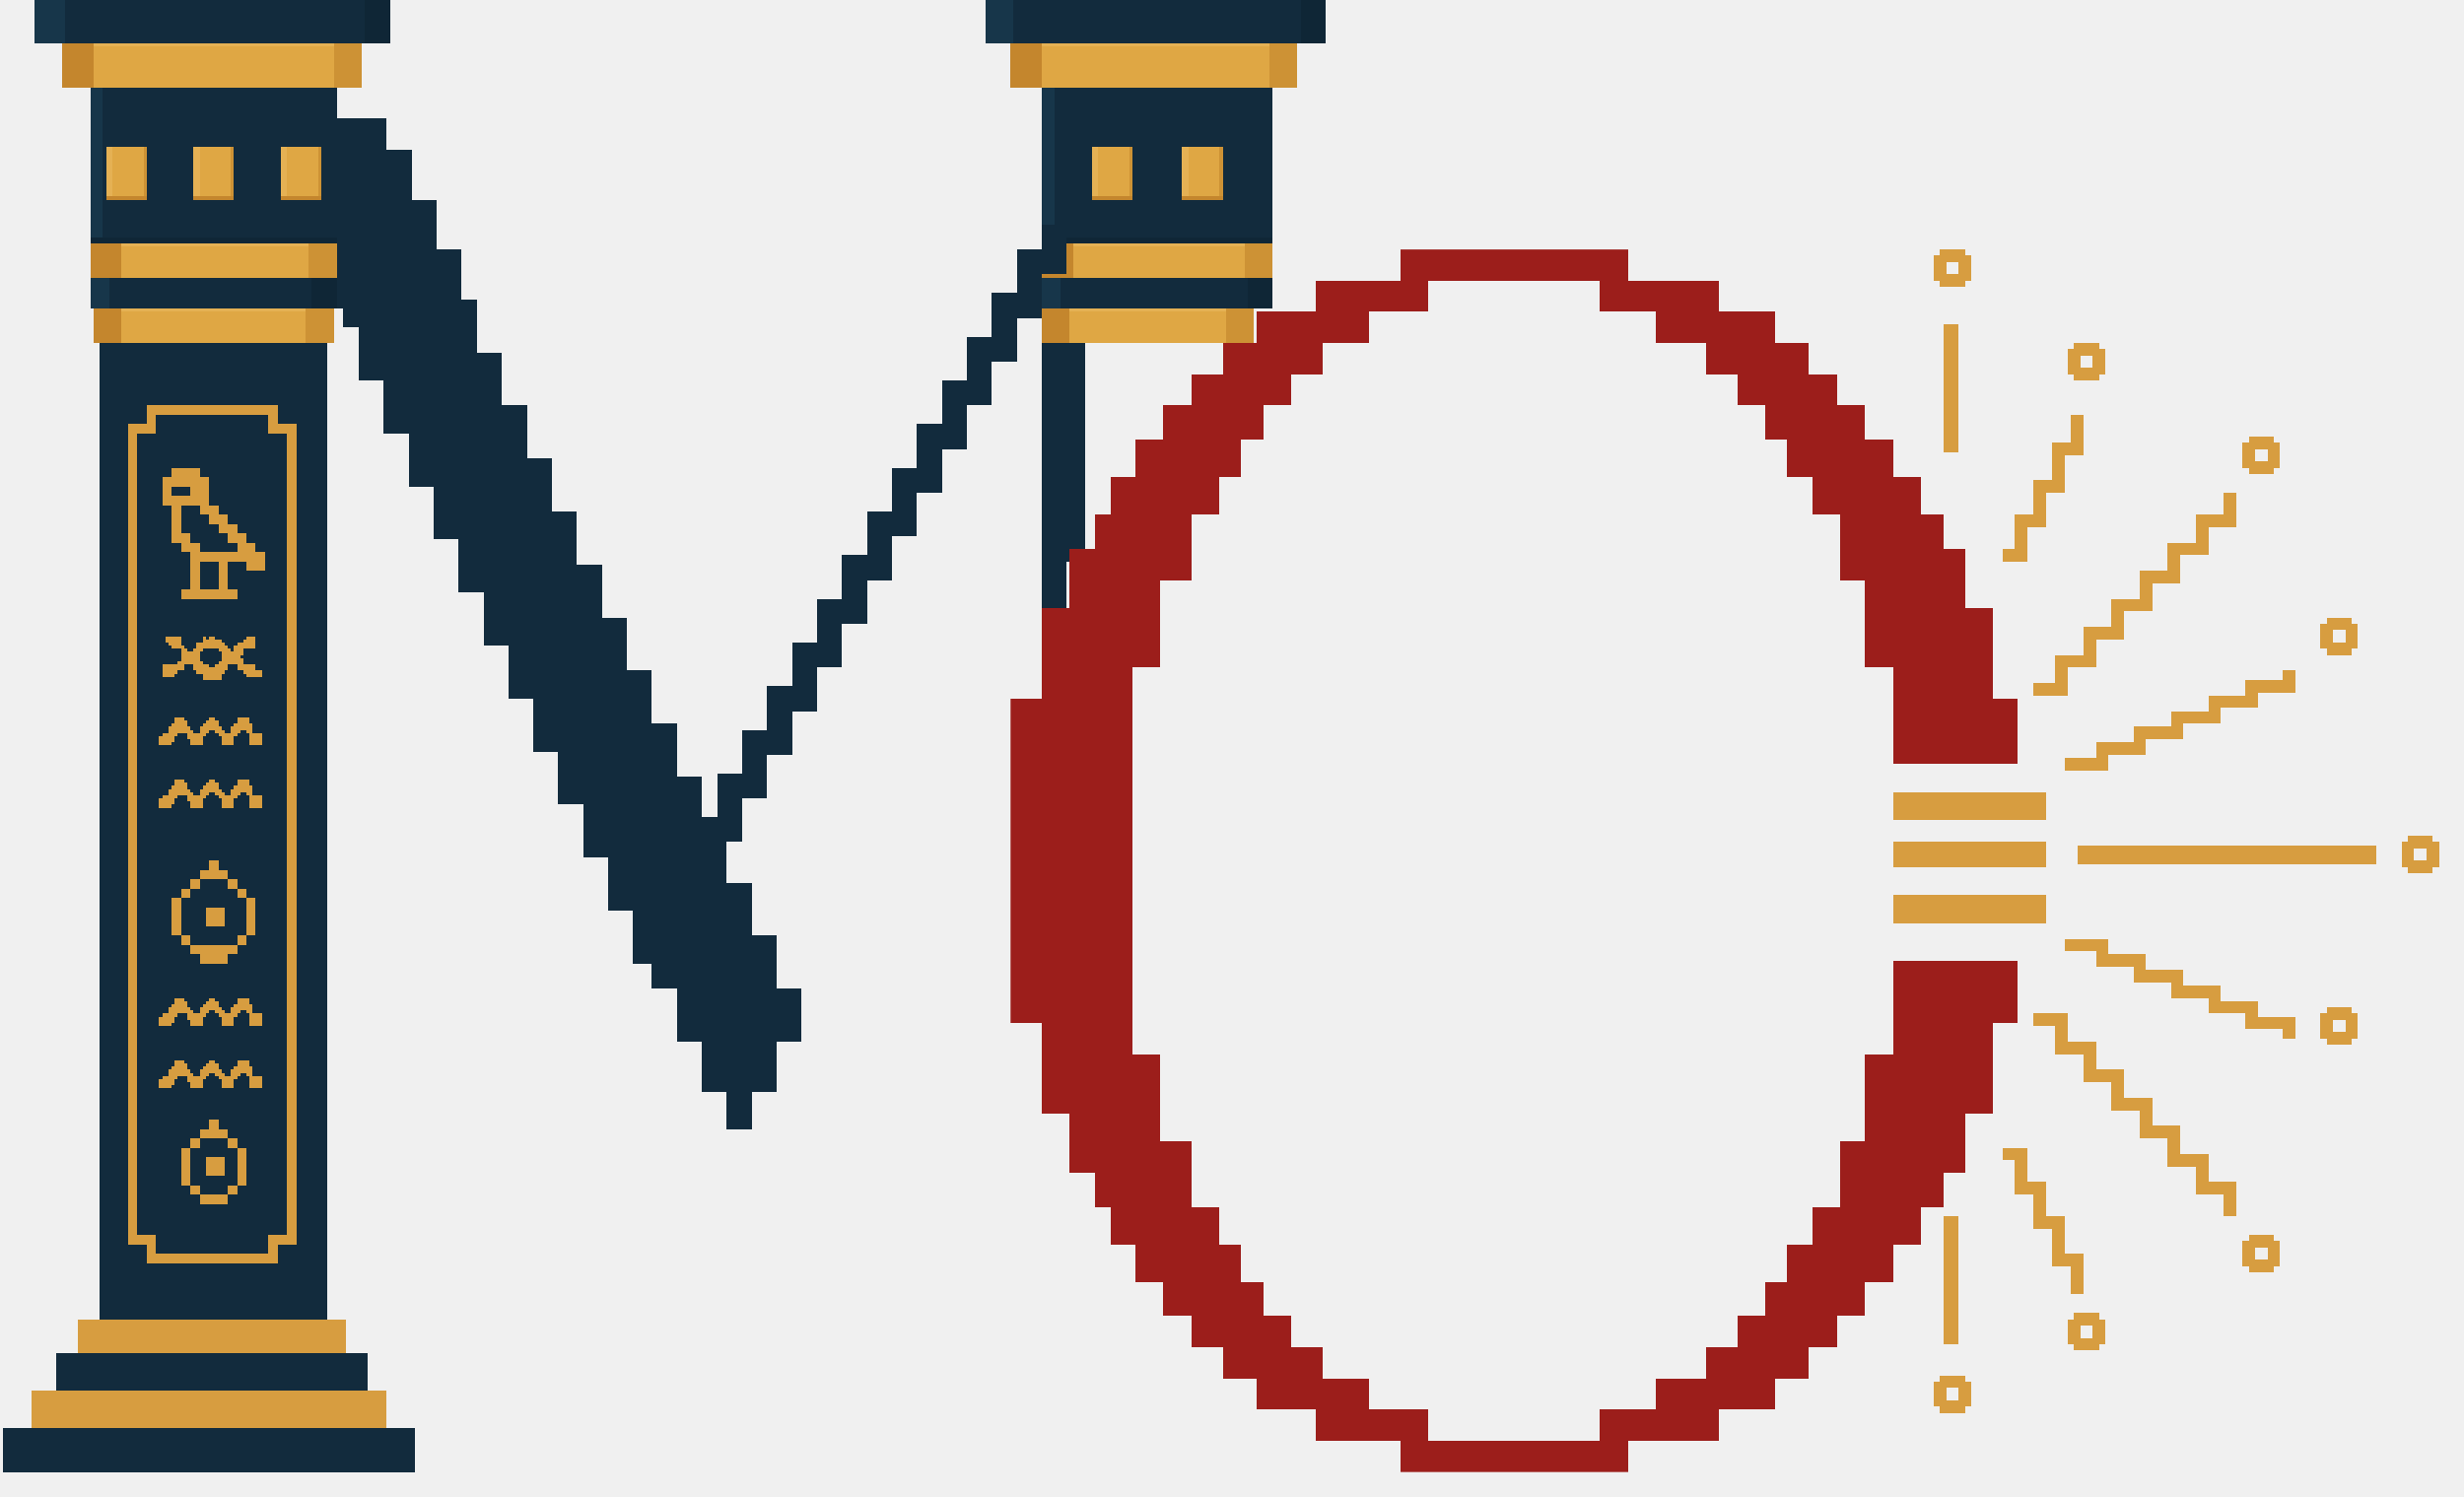
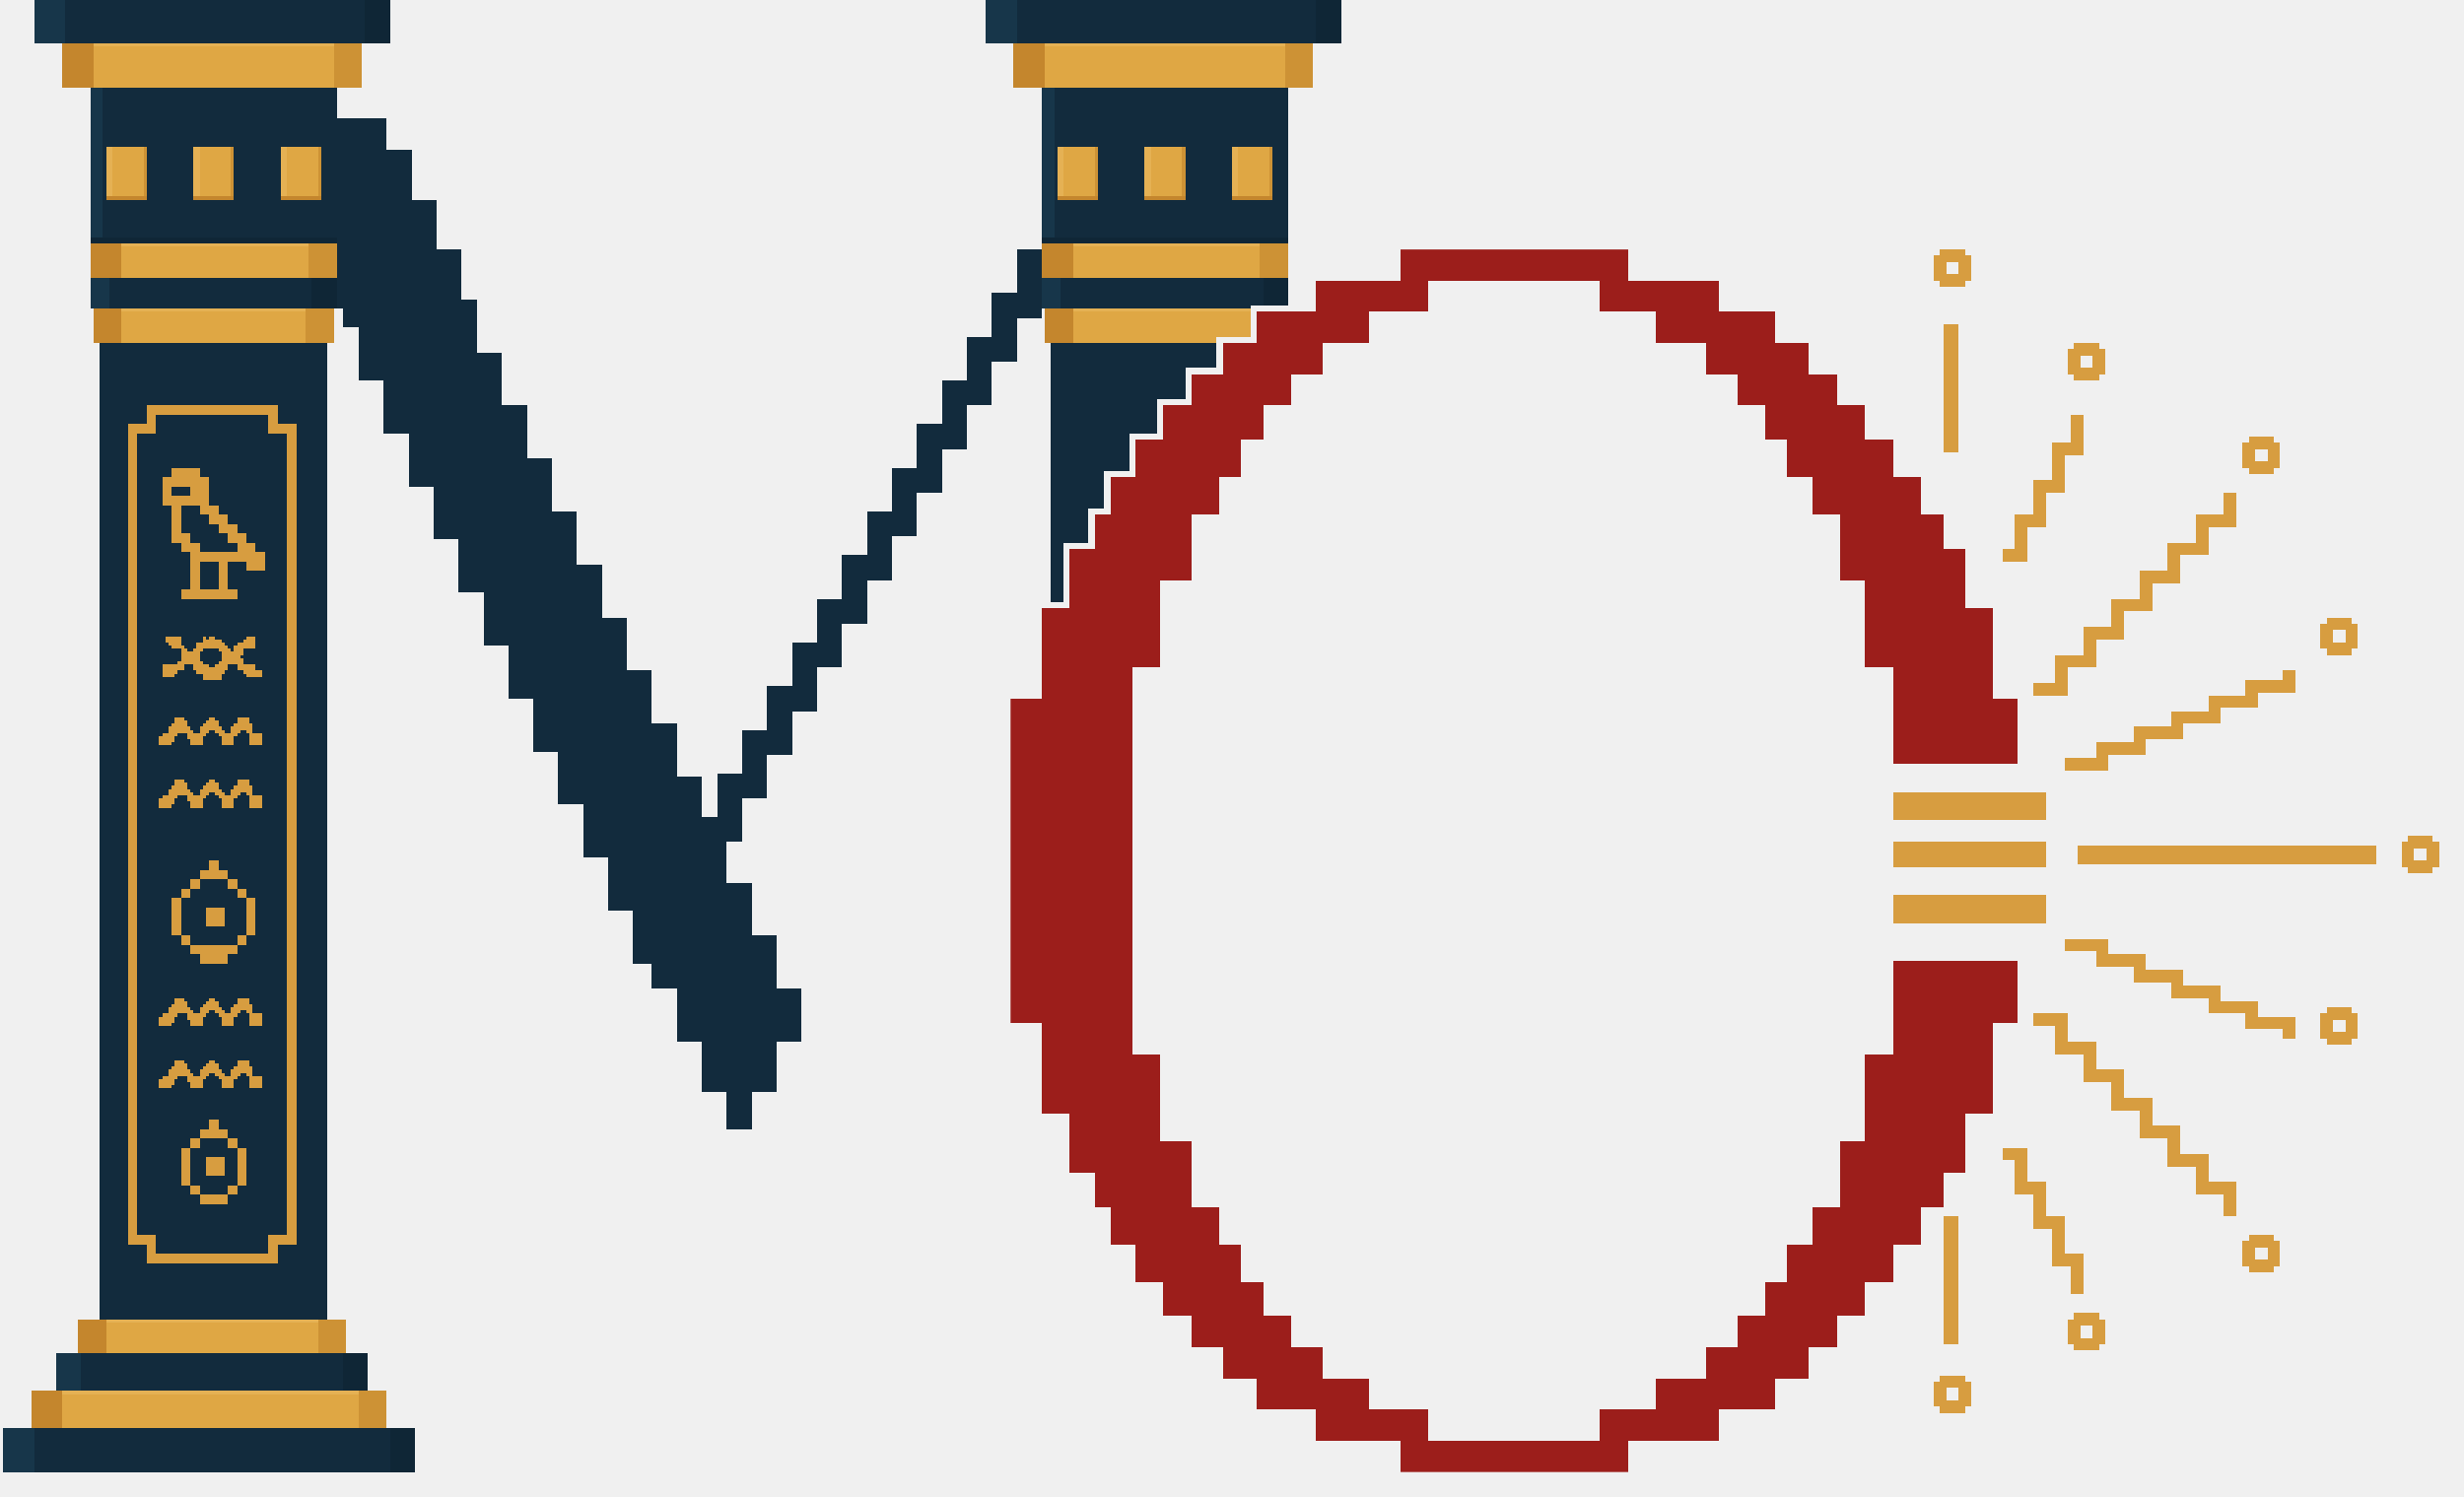
<svg xmlns="http://www.w3.org/2000/svg" shape-rendering="crispEdges" viewBox="0 0 790 480">
  <mask id="a" height="392" maskUnits="userSpaceOnUse" width="332" x="0" y="0">
    <path d="m0 0h332v392h-332z" fill="#fff" shape-rendering="crispEdges" />
    <path d="m283 165h49v63h-49z" shape-rendering="crispEdges" />
+   </mask>
+   <mask id="right-m-clearance" height="480" maskUnits="userSpaceOnUse" width="790" x="0" y="0">
+     <path d="M0 0h790v480H0z" fill="#fff" />
+     <path d="m125 0h73v10h29v10h18v10h11v10h9v10h9v11h9v12h9v12h7v11h7v19h9v29h8v104h-8v29h-9v19h-7v11h-7v12h-9v12h-9v11h-9v10h-9v10h-11v10h-18v10h-29v10h-73v-10H98v-10H79v-10H68v-10H58v-10h-9v-11h-9v-12h-8v-12h-5v-11h-8v-19h-9v-29H0V144h10v-29h9V96h8V85h5V73h8V61h9V50h9V40h10V30h11V20h19V10h27z" fill="#000" stroke="#000" stroke-linejoin="miter" stroke-width="4" transform="translate(324 80)" />
  </mask>
  <path d="M11 0h114v14H11z" fill="#122b3d" />
  <path d="M11 0h10v14H11z" fill="#17364a" />
  <path d="M117 0h8v14h-8z" fill="#0f2636" />
  <path d="M20 14h96v14H20z" fill="#dfa744" />
  <path d="M20 14h10v14H20z" fill="#c4862d" />
  <path d="M107 14h9v14h-9z" fill="#cd9235" />
  <path d="M30 14h77v1H30z" fill="#e5b154" />
  <path d="M29 28h79v10H29zM29 38h79v40H29z" fill="#122b3d" />
  <path d="M29 28h4v10h-4zM29 38h4v40h-4z" fill="#17364a" />
  <path d="M29 76h79v2H29z" fill="#0f2636" />
  <path d="M34 47h13v17H34zm28 0h13v17H62zm28 0h13v17H90z" fill="#dfa744" />
  <path d="M34 47h2v16h-2zm28 0h2v16h-2zm28 0h2v16h-2z" fill="#e5b154" />
  <path d="M46 47h1v17h-1zm28 0h1v17h-1zm28 0h1v17h-1z" fill="#cd9235" />
  <path d="M34 63h13v1H34zm28 0h13v1H62zm28 0h13v1H90z" fill="#c4862d" />
  <path d="M29 78h79v11H29z" fill="#dfa744" />
  <path d="M29 78h10v11H29z" fill="#c4862d" />
  <path d="M99 78h9v11h-9z" fill="#cd9235" />
  <path d="M39 78h60v1H39z" fill="#e5b154" />
  <path d="M29 89h79v10H29z" fill="#122b3d" />
  <path d="M29 89h6v10h-6z" fill="#17364a" />
  <path d="M100 89h8v10h-8z" fill="#0f2636" />
  <path d="M30 99h77v11H30z" fill="#dfa744" />
  <path d="M30 99h9v11H30z" fill="#c4862d" />
  <path d="M98 99h9v11h-9z" fill="#cd9235" />
  <path d="M39 99h59v1H39z" fill="#e5b154" />
  <path d="m32 110h73v313h-73z" fill="#122b3d" />
  <g fill="#d79d40" transform="translate(41 130)">
    <path d="m6 0h42v6h6v263h-6v6h-42v-6h-6v-263h6zm3 3h36v6h6v257h-6v6h-36v-6h-6v-257h6z" fill-rule="evenodd" />
    <path d="m14 20h9v3h-9zm-3 3h15v3h-15zm0 3h3v3h-3zm9 0h6v3h-6zm-9 3h15v3h-15zm3 3h3v3h-3zm9 0h6v3h-6zm-9 3h3v3h-3zm12 0h6v3h-6zm-12 3h3v3h-3zm15 0h6v3h-6zm-15 3h6v3h-6zm18 0h6v3h-6zm-15 3h6v3h-6zm18 0h6v3h-6zm-15 3h24v3h-24zm0 3h3v3h-3zm9 0h3v3h-3zm9 0h6v3h-6zm-18 3h3v3h-3zm9 0h3v3h-3zm-9 3h3v3h-3zm9 0h3v3h-3zm-12 3h18v3h-18z" />
    <path d="m12 74h5v1h-5zm12 0h1v1h-1zm2 0h2v1h-2zm12 0h3v1h-3zm-26 1h5v1h-5zm12 0h6v1h-6zm13 0h4v1h-4zm-24 1h4v1h-4zm9 0h9v1h-9zm13 0h6v1h-6zm-21 1h4v1h-4zm8 0h10v1h-10zm12 0h7v1h-7zm-17 1h2v1h-2zm4 0h3v1h-3zm8 0h4v1h-4zm5 0h3v1h-3zm-17 1h6v1h-6zm13 0h7v1h-7zm-13 1h6v1h-6zm13 0h6v1h-6zm-13 1h6v1h-6zm13 0h7v1h-7zm-14 1h8v1h-8zm13 0h8v1h-8zm-18 1h7v1h-7zm10 0h5v1h-5zm7 0h4v1h-4zm7 0h6v1h-6zm-24 1h7v1h-7zm10 0h11v1h-11zm14 0h6v1h-6zm-24 1h5v1h-5zm11 0h9v1h-9zm15 0h6v1h-6zm-26 1h4v1h-4zm13 0h6v1h-6zm14 0h5v1h-5zm-14 1h6v1h-6z" />
    <path d="m15 100h3v1h-3zm11 0h2v1h-2zm9 0h4v1h-4zm-20 1h4v1h-4zm10 0h4v1h-4zm10 0h4v1h-4zm-21 1h5v1h-5zm10 0h5v1h-5zm10 0h6v1h-6zm-21 1h7v1h-7zm10 0h7v1h-7zm10 0h7v1h-7zm-20 1h8v1h-8zm10 0h3v1h-3zm5 0h3v1h-3zm5 0h3v1h-3zm5 0h2v1h-2zm-27 1h5v1h-5zm8 0h6v1h-6zm10 0h6v1h-6zm10 0h4v1h-4zm-29 1h5v1h-5zm9 0h5v1h-5zm11 0h4v1h-4zm9 0h4v1h-4zm-29 1h5v1h-5zm10 0h4v1h-4zm10 0h4v1h-4zm9 0h4v1h-4zm-29 1h4v1h-4zm10 0h4v1h-4zm10 0h4v1h-4zm9 0h4v1h-4z" />
    <path d="M15 100h3v1h-3zM26 100h2v1h-2zM35 100h4v1h-4zM15 101h4v1h-4zM25 101h4v1h-4zM35 101h4v1h-4zM14 102h5v1h-5zM24 102h5v1h-5zM34 102h6v1h-6zM13 103h7v1h-7zM23 103h7v1h-7zM33 103h7v1h-7zM13 104h8v1h-8zM23 104h3v1h-3zM28 104h3v1h-3zM33 104h3v1h-3zM38 104h2v1h-2zM11 105h5v1h-5zM19 105h6v1h-6zM29 105h6v1h-6zM39 105h4v1h-4zM10 106h5v1h-5zM19 106h5v1h-5zM30 106h4v1h-4zM39 106h4v1h-4zM10 107h5v1h-5zM20 107h4v1h-4zM30 107h4v1h-4zM39 107h4v1h-4zM10 108h4v1h-4zM20 108h4v1h-4zM30 108h4v1h-4zM39 108h4v1h-4z" transform="translate(0 20)" />
    <path d="M15 100h3v1h-3zM26 100h2v1h-2zM35 100h4v1h-4zM15 101h4v1h-4zM25 101h4v1h-4zM35 101h4v1h-4zM14 102h5v1h-5zM24 102h5v1h-5zM34 102h6v1h-6zM13 103h7v1h-7zM23 103h7v1h-7zM33 103h7v1h-7zM13 104h8v1h-8zM23 104h3v1h-3zM28 104h3v1h-3zM33 104h3v1h-3zM38 104h2v1h-2zM11 105h5v1h-5zM19 105h6v1h-6zM29 105h6v1h-6zM39 105h4v1h-4zM10 106h5v1h-5zM19 106h5v1h-5zM30 106h4v1h-4zM39 106h4v1h-4zM10 107h5v1h-5zM20 107h4v1h-4zM30 107h4v1h-4zM39 107h4v1h-4zM10 108h4v1h-4zM20 108h4v1h-4zM30 108h4v1h-4zM39 108h4v1h-4z" transform="translate(0 90)" />
    <path d="M15 100h3v1h-3zM26 100h2v1h-2zM35 100h4v1h-4zM15 101h4v1h-4zM25 101h4v1h-4zM35 101h4v1h-4zM14 102h5v1h-5zM24 102h5v1h-5zM34 102h6v1h-6zM13 103h7v1h-7zM23 103h7v1h-7zM33 103h7v1h-7zM13 104h8v1h-8zM23 104h3v1h-3zM28 104h3v1h-3zM33 104h3v1h-3zM38 104h2v1h-2zM11 105h5v1h-5zM19 105h6v1h-6zM29 105h6v1h-6zM39 105h4v1h-4zM10 106h5v1h-5zM19 106h5v1h-5zM30 106h4v1h-4zM39 106h4v1h-4zM10 107h5v1h-5zM20 107h4v1h-4zM30 107h4v1h-4zM39 107h4v1h-4zM10 108h4v1h-4zM20 108h4v1h-4zM30 108h4v1h-4zM39 108h4v1h-4z" transform="translate(0 110)" />
    <path d="m26 146h3v3h-3zm-3 3h9v3h-9zm-3 3h3v3h-3zm12 0h3v3h-3zm-15 3h3v3h-3zm18 0h3v3h-3zm-21 3h3v3h-3zm24 0h3v3h-3zm-24 3h3v3h-3zm11 0h6v6h-6zm13 0h3v3h-3zm-24 3h3v3h-3zm24 0h3v3h-3zm-24 3h3v3h-3zm24 0h3v3h-3zm-21 3h3v3h-3zm18 0h3v3h-3zm-15 3h15v3h-15zm3 3h9v3h-9z" />
    <path d="m26 229h3v3h-3zm-3 3h9v3h-9zm-3 3h3v3h-3zm12 0h3v3h-3zm-15 3h3v3h-3zm18 0h3v3h-3zm-18 3h3v3h-3zm8 0h6v6h-6zm10 0h3v3h-3zm-18 3h3v3h-3zm18 0h3v3h-3zm-18 3h3v3h-3zm18 0h3v3h-3zm-15 3h3v3h-3zm12 0h3v3h-3zm-9 3h9v3h-9z" />
  </g>
-   <path d="m25 423h86v11h-86z" fill="#d79d40" />
-   <path d="m18 434h100v12h-100z" fill="#122b3d" />
-   <path d="m10 446h114v12h-114z" fill="#d79d40" />
-   <path d="m1 458h132v14h-132z" fill="#122b3d" />
-   <g transform="translate(316)">
-     <path d="M0 0h109v14H0z" fill="#122b3d" />
-     <path d="M0 0h9v14H0z" fill="#17364a" />
-     <path d="M101 0h8v14h-8z" fill="#0f2636" />
-     <path d="M8 14h92v14H8z" fill="#dfa744" />
-     <path d="M8 14h10v14H8z" fill="#c4862d" />
-     <path d="M91 14h9v14h-9z" fill="#cd9235" />
-     <path d="M18 14h73v1H18z" fill="#e5b154" />
-     <path d="M18 28h74v10H18zM18 38h74v40H18z" fill="#122b3d" />
-     <path d="M18 28h4v10h-4zM18 38h4v40h-4z" fill="#17364a" />
-     <path d="M18 76h74v2H18z" fill="#0f2636" />
-     <path d="M34 47h13v17H34zm29 0h13v17H63z" fill="#dfa744" />
-     <path d="M34 47h2v16h-2zm29 0h2v16h-2z" fill="#e5b154" />
-     <path d="M46 47h1v17h-1zm29 0h1v17h-1z" fill="#cd9235" />
-     <path d="M34 63h13v1H34zm29 0h13v1H63z" fill="#c4862d" />
-     <path d="M18 78h74v11H18z" fill="#dfa744" />
-     <path d="M18 78h10v11H18z" fill="#c4862d" />
-     <path d="M83 78h9v11h-9z" fill="#cd9235" />
-     <path d="M28 78h55v1H28z" fill="#e5b154" />
-     <path d="M18 89h74v10H18z" fill="#122b3d" />
-     <path d="M18 89h6v10h-6z" fill="#17364a" />
-     <path d="M84 89h8v10h-8z" fill="#0f2636" />
-     <path d="M18 99h68v11H18z" fill="#dfa744" />
-     <path d="M18 99h9v11H18z" fill="#c4862d" />
-     <path d="M77 99h9v11h-9z" fill="#cd9235" />
-     <path d="M27 99h50v1H27z" fill="#e5b154" />
-     <path d="M18 110h14v70H18zM18 180h8v16H18z" fill="#122b3d" />
+   <g>
+     <path d="M25 423h86v11H25z" fill="#dfa744" />
+     <path d="M25 423h9v11h-9z" fill="#c4862d" />
+     <path d="M102 423h9v11h-9z" fill="#cd9235" />
+     <path d="M34 423h68v1H34z" fill="#e5b154" />
+     <path d="M18 434h100v12H18z" fill="#122b3d" />
+     <path d="M18 434h8v12h-8z" fill="#17364a" />
+     <path d="M110 434h8v12h-8z" fill="#0f2636" />
+     <path d="M10 446h114v12H10z" fill="#dfa744" />
+     <path d="M10 446h10v12H10z" fill="#c4862d" />
+     <path d="M115 446h9v12h-9z" fill="#cd9235" />
+     <path d="M20 446h95v1H20z" fill="#e5b154" />
+     <path d="M1 458h132v14H1z" fill="#122b3d" />
+     <path d="M1 458h10v14H1z" fill="#17364a" />
+     <path d="M125 458h8v14h-8z" fill="#0f2636" />
  </g>
  <g fill="#122b3d" transform="translate(104)">
    <path d="M3 38H19V48H27V64H35V80H43V96H48V113H56V130H64V147H72V164H80V181H88V198H96V215H104V232H112V249H120V266H128V283H136V300H144V317H152V334H144V350H136V362H132H128V350H120V334H112V317H104V309H98V292H90V275H82V258H74V241H66V224H58V207H50V190H42V173H34V156H26V139H18V122H10V105H5V99H3Z" fill="#122b3d" transform="translate(1 0)" />
    <path d="m234 76v8h-8v14h-8v14h-8v14h-8v14h-8v14h-8v14h-8v14h-8v14h-8v14h-8v14h-8v14h-8v14h-8v14h-8v14h-8" fill="none" stroke="#122b3d" stroke-linecap="square" stroke-width="8" />
+   </g>
+   <g mask="url(#right-m-clearance)">
+     <g transform="translate(305)">
+       <path d="M11 0h114v14H11z" fill="#122b3d" />
+       <path d="M11 0h10v14H11z" fill="#17364a" />
+       <path d="M117 0h8v14h-8z" fill="#0f2636" />
+       <path d="M20 14h96v14H20z" fill="#dfa744" />
+       <path d="M20 14h10v14H20z" fill="#c4862d" />
+       <path d="M107 14h9v14h-9z" fill="#cd9235" />
+       <path d="M30 14h77v1H30z" fill="#e5b154" />
+       <path d="M29 28h79v10H29zM29 38h79v40H29z" fill="#122b3d" />
+       <path d="M29 28h4v10h-4zM29 38h4v40h-4z" fill="#17364a" />
+       <path d="M29 76h79v2H29z" fill="#0f2636" />
+       <path d="M34 47h13v17H34zm28 0h13v17H62zm28 0h13v17H90z" fill="#dfa744" />
+       <path d="M34 47h2v16h-2zm28 0h2v16h-2zm28 0h2v16h-2z" fill="#e5b154" />
+       <path d="M46 47h1v17h-1zm28 0h1v17h-1zm28 0h1v17h-1z" fill="#cd9235" />
+       <path d="M34 63h13v1H34zm28 0h13v1H62zm28 0h13v1H90z" fill="#c4862d" />
+       <path d="M29 78h79v11H29z" fill="#dfa744" />
+       <path d="M29 78h10v11H29z" fill="#c4862d" />
+       <path d="M99 78h9v11h-9z" fill="#cd9235" />
+       <path d="M39 78h60v1H39z" fill="#e5b154" />
+       <path d="M29 89h79v10H29z" fill="#122b3d" />
+       <path d="M29 89h6v10h-6z" fill="#17364a" />
+       <path d="M100 89h8v10h-8z" fill="#0f2636" />
+       <path d="M30 99h77v11H30z" fill="#dfa744" />
+       <path d="M30 99h9v11H30z" fill="#c4862d" />
+       <path d="M98 99h9v11h-9z" fill="#cd9235" />
+       <path d="M39 99h59v1H39z" fill="#e5b154" />
+       <path d="M32 110h73v86H32z" fill="#122b3d" />
+     </g>
  </g>
  <svg height="392" overflow="visible" viewBox="0 0 332 392" width="332" x="324" y="80">
    <path d="m125 0h73v10h29v10h18v10h11v10h9v10h9v11h9v12h9v12h7v11h7v19h9v29h8v104h-8v29h-9v19h-7v11h-7v12h-9v12h-9v11h-9v10h-9v10h-11v10h-18v10h-29v10h-73v-10h-27v-10h-19v-10h-11v-10h-10v-10h-9v-11h-9v-12h-8v-12h-5v-11h-8v-19h-9v-29h-10v-104h10v-29h9v-19h8v-11h5v-12h8v-12h9v-11h9v-10h10v-10h11v-10h19v-10h27zm9 10h55v10h18v10h16v10h10v10h9v11h7v12h8v12h9v21h8v28h9v124h-9v28h-8v21h-9v12h-8v12h-7v11h-9v10h-10v10h-16v10h-18v10h-55v-10h-19v-10h-15v-10h-10v-10h-9v-11h-7v-12h-7v-12h-9v-21h-10v-28h-9v-124h9v-28h10v-21h9v-12h7v-12h7v-11h9v-10h10v-10h15v-10h19z" fill="#9c1e1b" fill-rule="evenodd" mask="url(#a)" />
    <g fill="#d79d40">
      <path d="m283 174h49v9h-49z" />
      <path d="m283 190h49v8h-49z" />
      <path d="m283 207h49v9h-49z" />
    </g>
  </svg>
  <g fill="#d79d40" transform="translate(620 80)">
    <path d="m3 24h5v41h-5z" />
    <g fill="none" stroke="#d79d40" stroke-width="4">
      <path d="m22 98h6v-11h6v-11h6v-12h6v-11" />
      <path d="m32 141h9v-9h9v-9h9v-9h9v-9h9v-9h9v-9h9v-9" />
      <path d="m42 165h12v-5h12v-5h12v-5h12v-5h12v-5h12v-5" />
    </g>
    <path d="m46 191h96v6h-96z" />
    <path d="m42 223h12v5h12v5h12v5h12v5h12v5h12v5" fill="none" stroke="#d79d40" stroke-width="4" />
    <path d="m32 247h9v9h9v9h9v9h9v9h9v9h9v9h9v9" fill="none" stroke="#d79d40" stroke-width="4" />
    <path d="m22 290h6v11h6v11h6v12h6v11" fill="none" stroke="#d79d40" stroke-width="4" />
    <path d="m3 310h5v41h-5z" />
    <path d="M2 0h8v2h2v8h-2v2H2v-2H0V2h2zm2 4v4h4V4z" fill-rule="evenodd" transform="translate(0 0)" />
    <path d="M2 0h8v2h2v8h-2v2H2v-2H0V2h2zm2 4v4h4V4z" fill-rule="evenodd" transform="translate(43 30)" />
    <path d="M2 0h8v2h2v8h-2v2H2v-2H0V2h2zm2 4v4h4V4z" fill-rule="evenodd" transform="translate(99 60)" />
    <path d="M2 0h8v2h2v8h-2v2H2v-2H0V2h2zm2 4v4h4V4z" fill-rule="evenodd" transform="translate(124 118)" />
    <path d="M2 0h8v2h2v8h-2v2H2v-2H0V2h2zm2 4v4h4V4z" fill-rule="evenodd" transform="translate(150 188)" />
    <path d="M2 0h8v2h2v8h-2v2H2v-2H0V2h2zm2 4v4h4V4z" fill-rule="evenodd" transform="translate(124 243)" />
    <path d="M2 0h8v2h2v8h-2v2H2v-2H0V2h2zm2 4v4h4V4z" fill-rule="evenodd" transform="translate(99 316)" />
    <path d="M2 0h8v2h2v8h-2v2H2v-2H0V2h2zm2 4v4h4V4z" fill-rule="evenodd" transform="translate(43 341)" />
    <path d="M2 0h8v2h2v8h-2v2H2v-2H0V2h2zm2 4v4h4V4z" fill-rule="evenodd" transform="translate(0 361)" />
  </g>
</svg>
